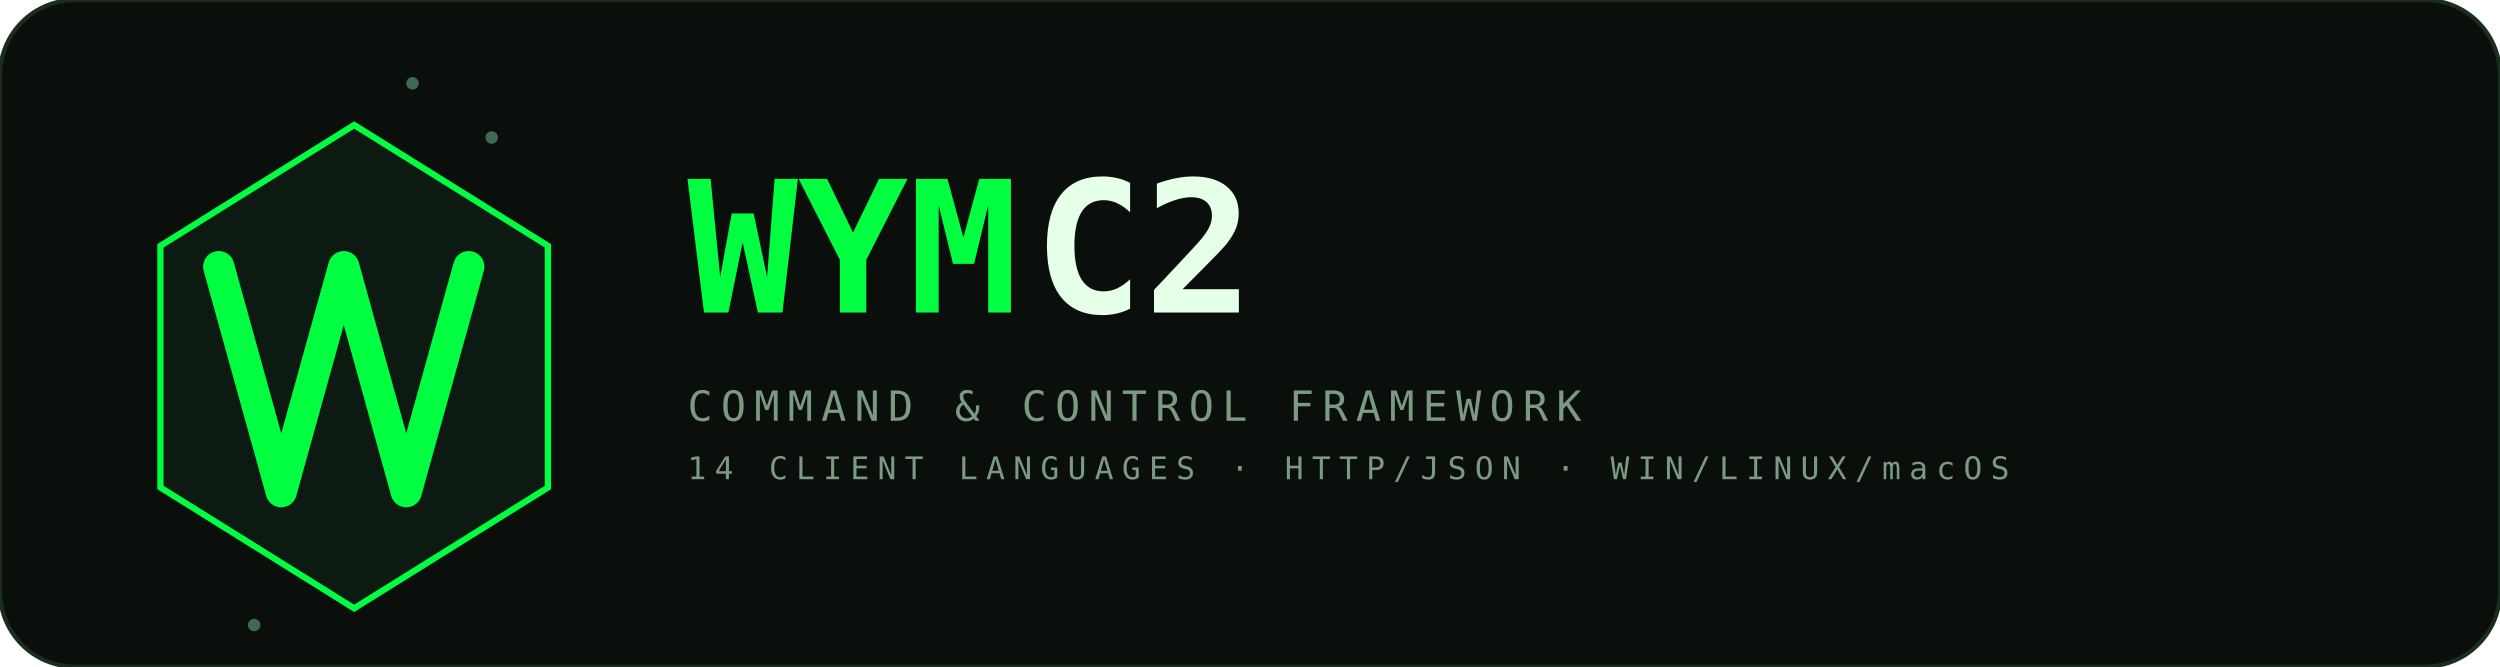
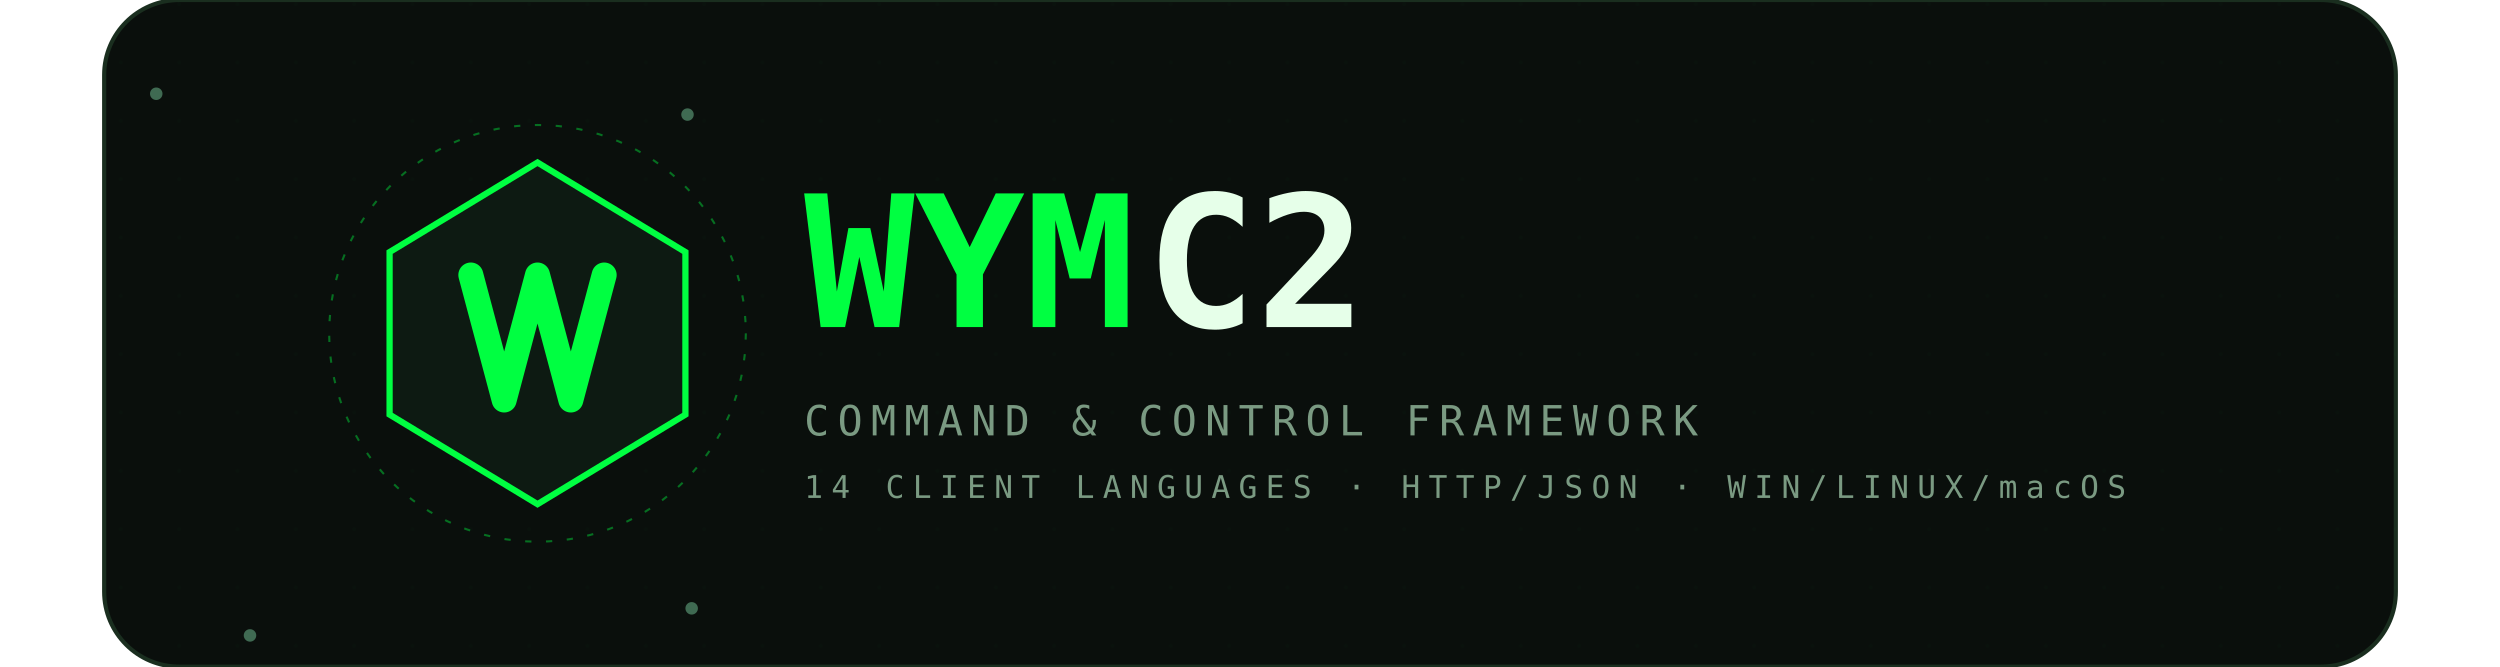
<svg xmlns="http://www.w3.org/2000/svg" viewBox="0 0 1200 320" role="img" aria-label="Wym C2 logo">
  <defs>
    <style>
      .bg   { fill: #0a0f0c; stroke: #1a2e1f; stroke-width: 2px; }
      .hex  { fill: #0d1a12; stroke: #00ff41; stroke-width: 3px; }
-       .acc  { fill: #00ff41; }
+       .orbit{ fill: none; stroke: #00ff41; stroke-width: 1px; stroke-dasharray: 3 7; opacity: .4; }
      .t1   { font-family: 'JetBrains Mono', 'Cascadia Code', Consolas, monospace; font-weight: bold; fill: #00ff41; }
      .t2   { font-family: 'JetBrains Mono', 'Cascadia Code', Consolas, monospace; font-weight: bold; fill: #e6ffe9; }
      .tag  { font-family: 'JetBrains Mono', 'Cascadia Code', Consolas, monospace; fill: #7a9a82; letter-spacing: 4px; }
      .dot  { fill: #3f6a52; }
+       .node { fill: #00ff41; }
+       .glyph{ fill: none; stroke: #00ff41; stroke-width: 12; stroke-linecap: round; stroke-linejoin: round; }
    </style>
    <pattern id="mesh" width="28" height="28" patternUnits="userSpaceOnUse">
      <circle cx="2" cy="2" r="1" fill="#00ff41" opacity="0.22" />
    </pattern>
  </defs>
-   <rect class="bg" x="0" y="0" width="1200" height="320" rx="36" />
-   <rect x="0" y="0" width="1200" height="320" rx="36" fill="url(#mesh)" opacity="0.05" />
-   <polygon class="hex" points="170,60 263,118 263,234 170,292 77,234 77,118" />
-   <path d="M 105 128 L 135 236 L 165 128 L 195 236 L 225 128" fill="none" stroke="#00ff41" stroke-width="15" stroke-linecap="round" stroke-linejoin="round" />
-   <circle cx="198" cy="40" r="3" class="dot" />
-   <circle cx="236" cy="66" r="3" class="dot" />
-   <circle cx="122" cy="300" r="3" class="dot" />
-   <text class="t1" x="330" y="150" font-size="88">WYM</text>
-   <text class="t2" x="496" y="150" font-size="88">C2</text>
-   <text class="tag" x="330" y="202" font-size="20">COMMAND &amp; CONTROL FRAMEWORK</text>
-   <text class="tag" x="330" y="230" font-size="15" letter-spacing="2px">14 CLIENT LANGUAGES  ·  HTTP/JSON  ·  WIN/LINUX/macOS</text>
+   <rect class="bg" x="50" y="0" width="1100" height="320" rx="36" />
+   <rect x="50" y="0" width="1100" height="320" rx="36" fill="url(#mesh)" opacity="0.05" />
+   <circle class="orbit" cx="258" cy="160" r="100" />
+   <polygon class="hex" points="258,78 329,121 329,199 258,242 187,199 187,121" />
+   <path class="glyph" d="M 226 132 L 242 192 L 258 132 L 274 192 L 290 132" />
+   <circle class="node" cx="242" cy="192" r="3.5" />
+   <circle class="node" cx="258" cy="132" r="3.5" />
+   <circle class="node" cx="274" cy="192" r="3.5" />
+   <circle cx="75" cy="45" r="3" class="dot" />
+   <circle cx="330" cy="55" r="3" class="dot" />
+   <circle cx="120" cy="305" r="3" class="dot" />
+   <circle cx="332" cy="292" r="3" class="dot" />
+   <text class="t1" x="386" y="157" font-size="88">WYM</text>
+   <text class="t2" x="550" y="157" font-size="88">C2</text>
+   <text class="tag" x="386" y="209" font-size="20">COMMAND &amp; CONTROL FRAMEWORK</text>
+   <text class="tag" x="386" y="239" font-size="15" letter-spacing="2px">14 CLIENT LANGUAGES  ·  HTTP/JSON  ·  WIN/LINUX/macOS</text>
</svg>
